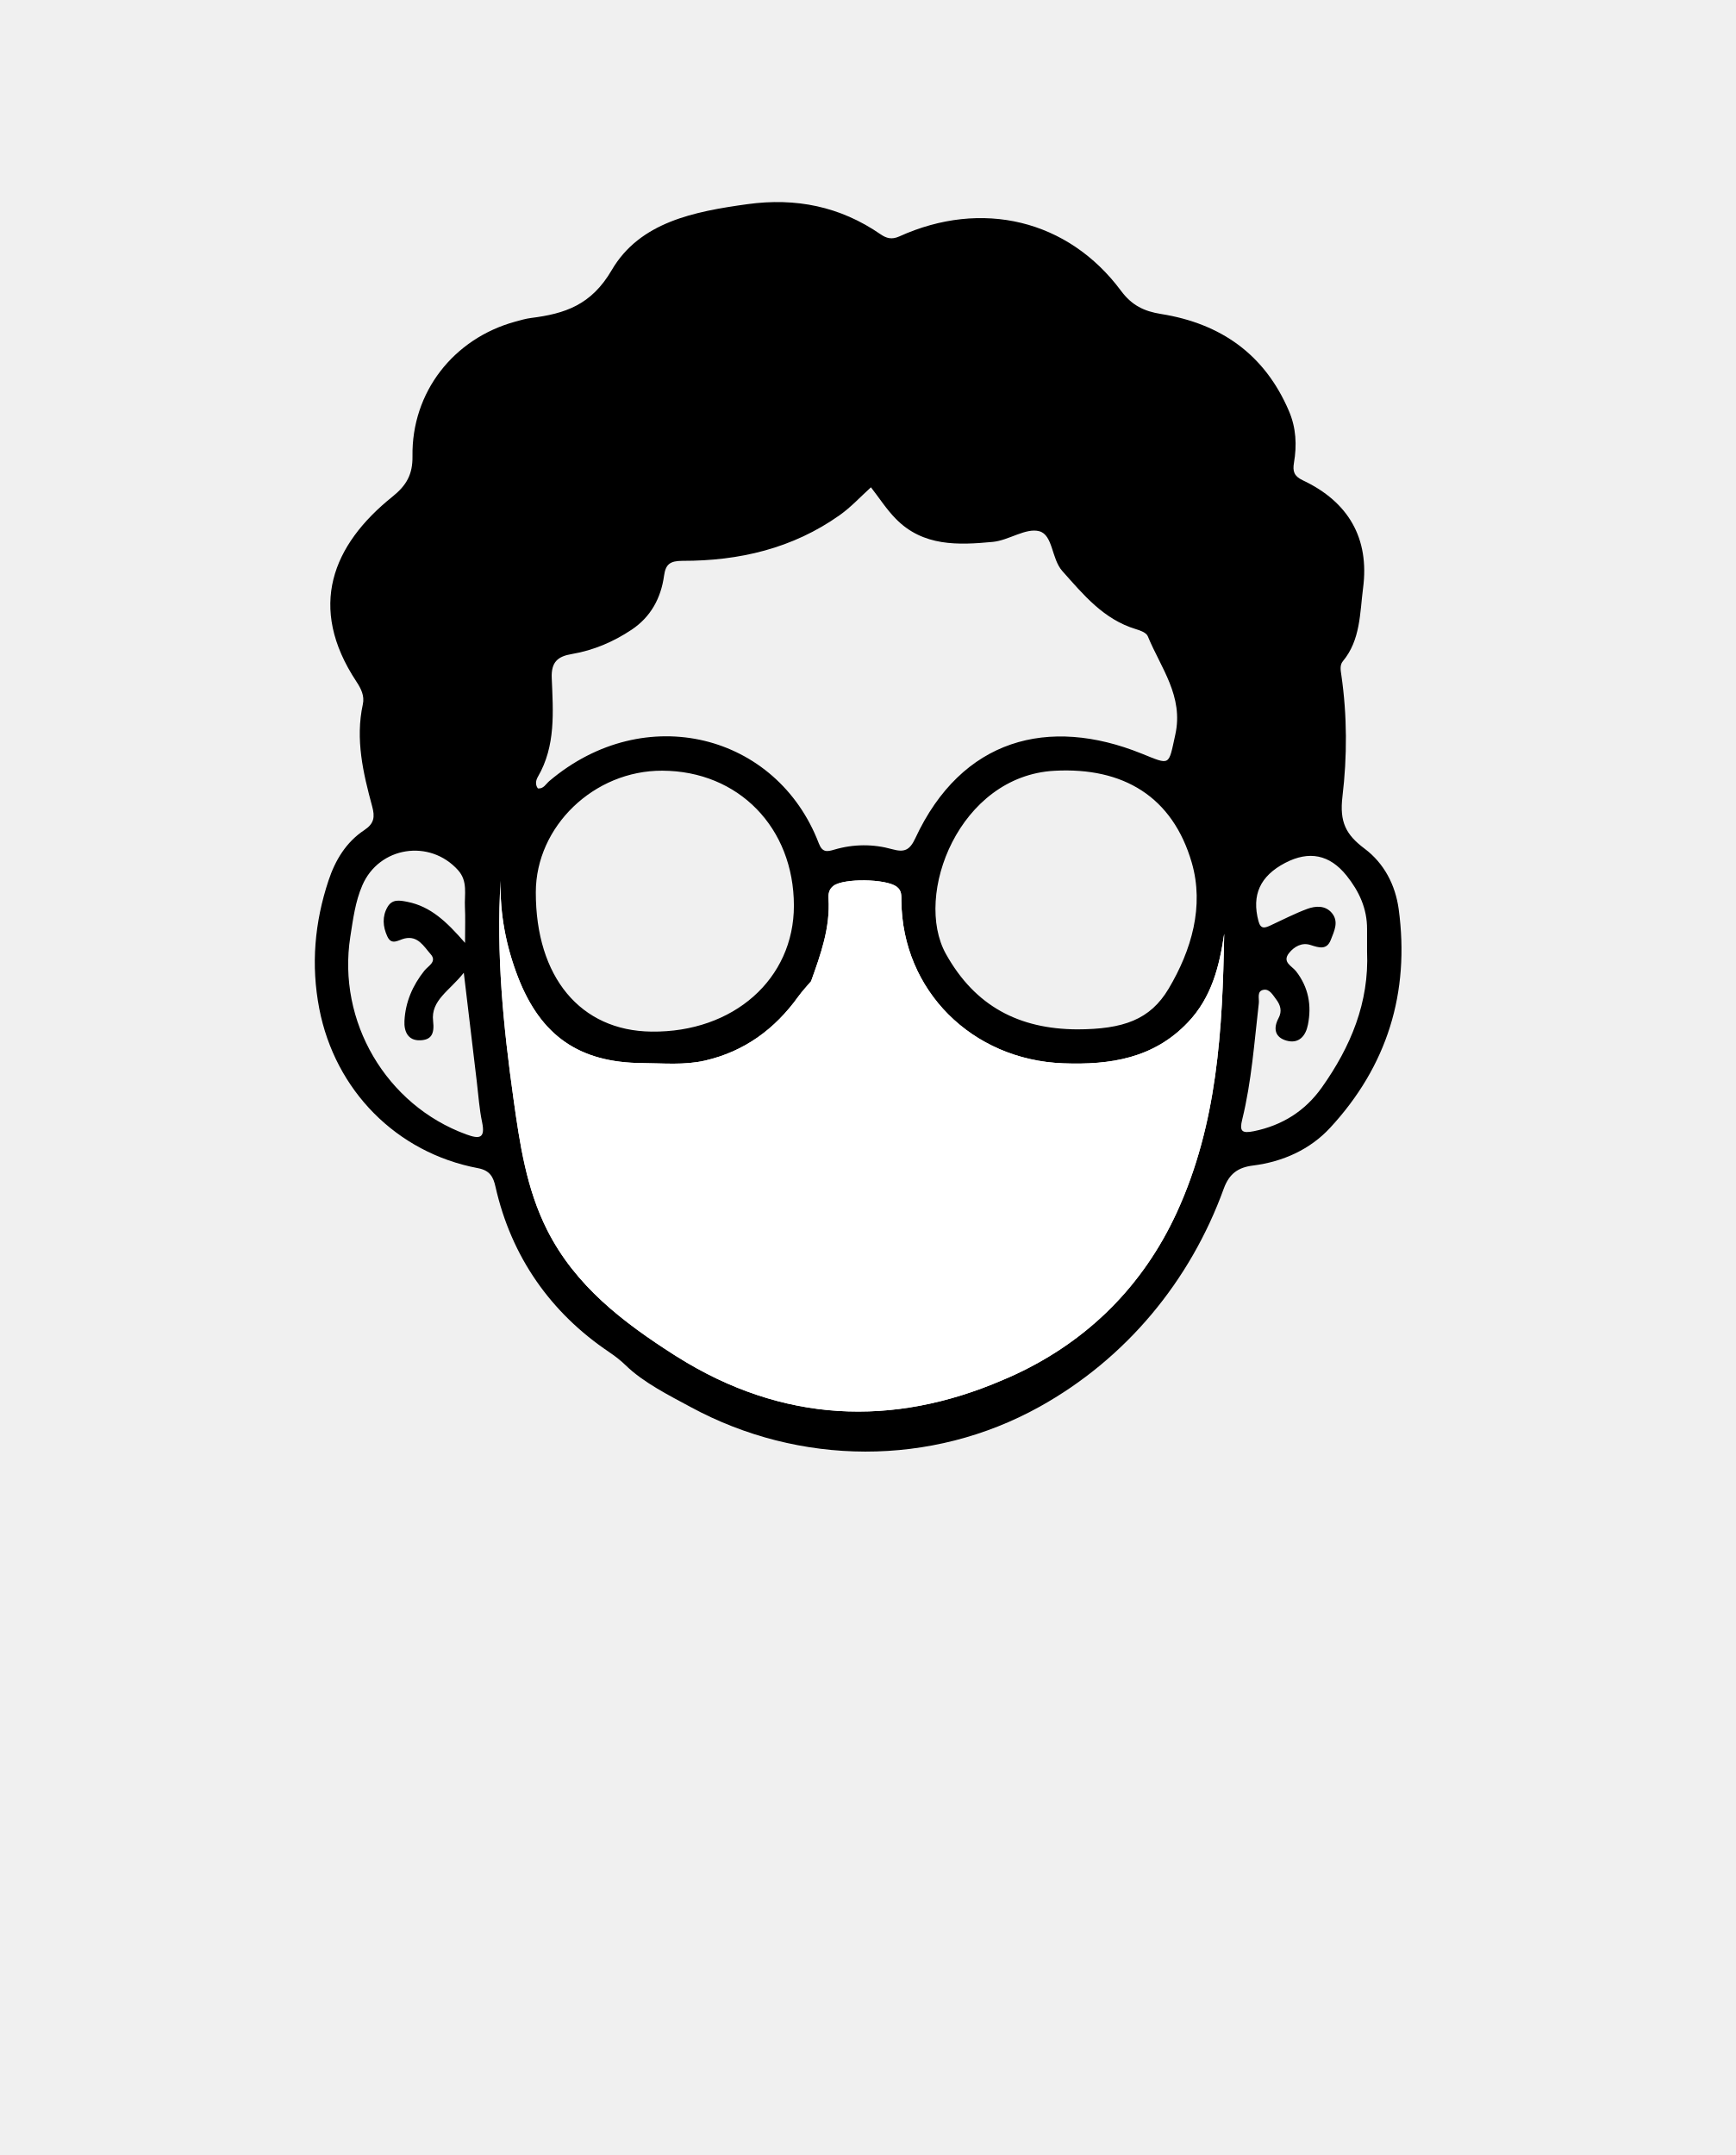
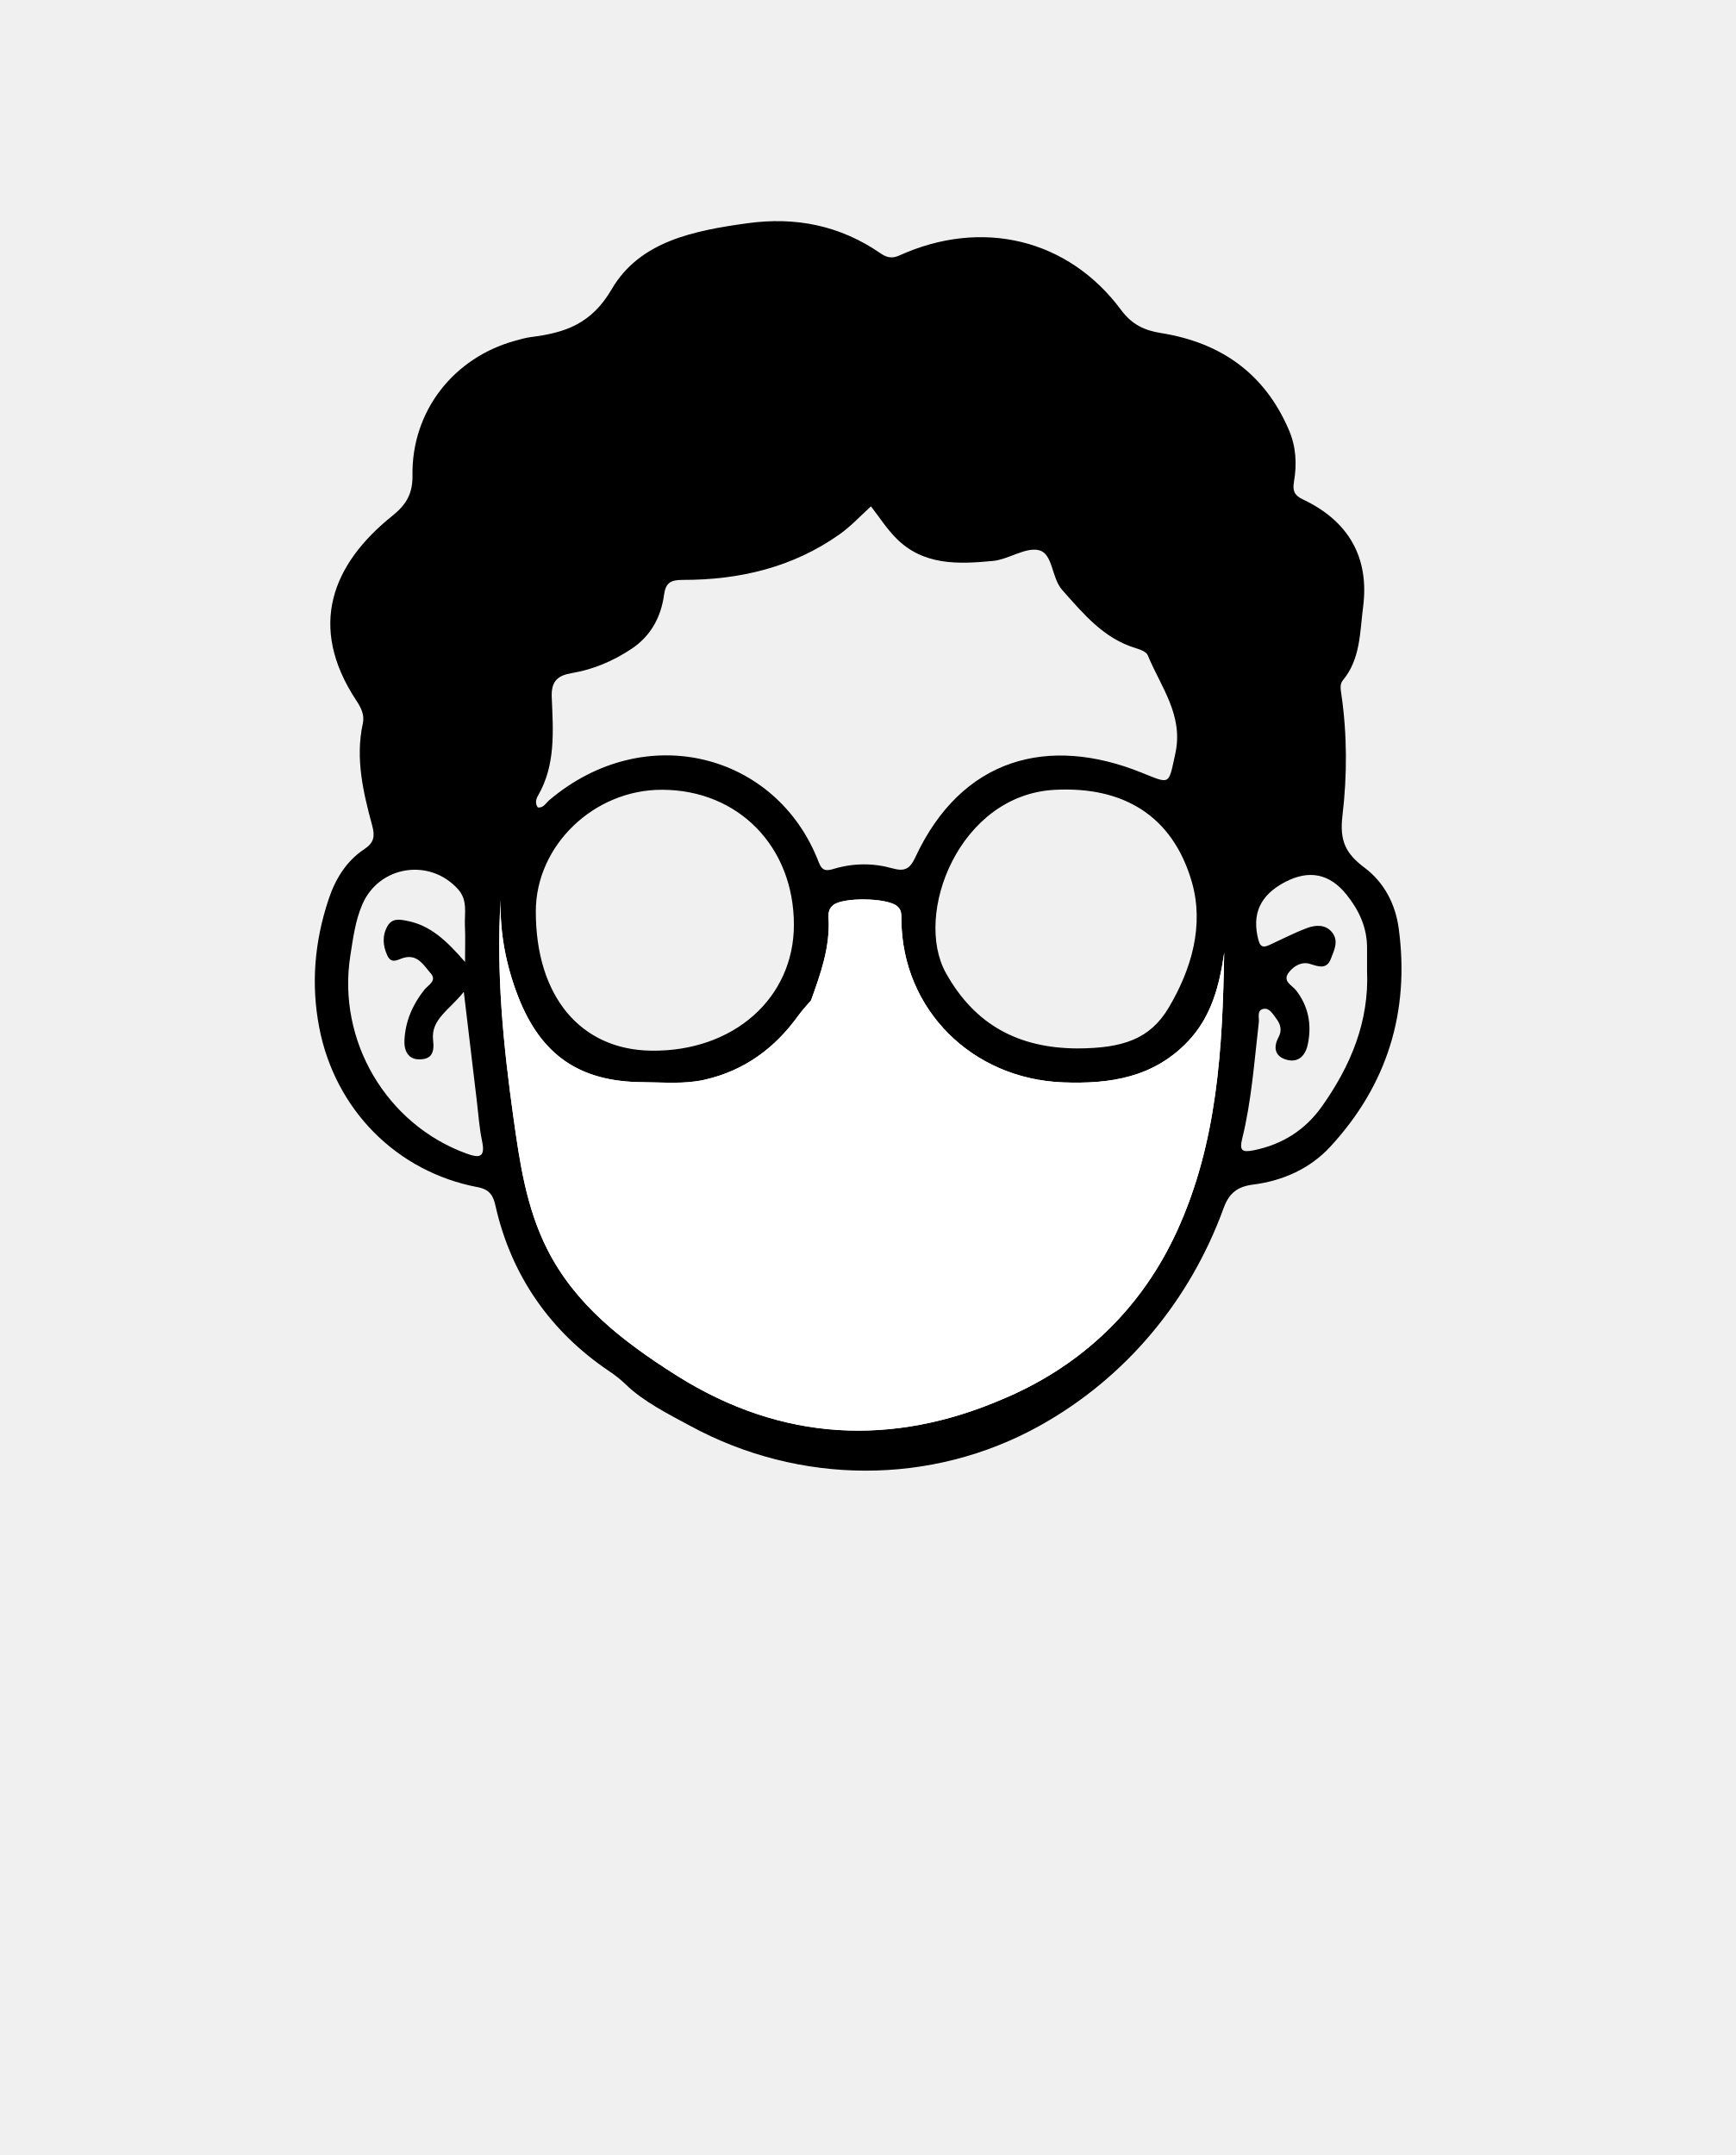
<svg xmlns="http://www.w3.org/2000/svg" width="91" height="113" viewBox="0 0 91 113" fill="none">
-   <path d="M73.345 47.673C73.17 46.393 72.575 45.265 71.558 44.501C70.577 43.767 70.235 43.105 70.396 41.765C70.646 39.676 70.646 37.517 70.337 35.395C70.3 35.148 70.249 34.875 70.416 34.674C71.347 33.556 71.306 32.148 71.477 30.839C71.82 28.225 70.707 26.309 68.311 25.183C67.851 24.965 67.78 24.707 67.853 24.266C68.01 23.343 67.969 22.437 67.589 21.551C66.319 18.577 64.012 16.963 60.88 16.464C60 16.323 59.354 16.018 58.785 15.25C56.016 11.521 51.484 10.435 47.155 12.399C46.755 12.578 46.478 12.492 46.175 12.285C44.058 10.824 41.735 10.356 39.192 10.706C36.422 11.09 33.554 11.634 32.077 14.165C31.006 15.998 29.623 16.449 27.851 16.673C27.573 16.707 27.296 16.791 27.024 16.864C23.778 17.75 21.581 20.569 21.63 23.922C21.644 24.88 21.313 25.457 20.571 26.05C17.437 28.567 16.102 31.827 18.689 35.739C18.931 36.105 19.126 36.489 19.026 36.934C18.628 38.769 19.041 40.533 19.516 42.283C19.665 42.836 19.626 43.182 19.104 43.527C18.154 44.155 17.579 45.104 17.226 46.173C16.498 48.366 16.299 50.598 16.742 52.889C17.567 57.161 20.778 60.445 25.063 61.254C25.699 61.374 25.87 61.725 25.983 62.23C26.811 65.908 28.886 68.843 31.934 70.892C31.934 70.894 31.94 70.898 31.947 70.902C32.278 71.123 32.564 71.353 32.814 71.595C33.735 72.495 35.103 73.178 36.225 73.784C41.917 76.867 48.824 76.928 54.521 73.76C59.045 71.243 62.414 67.178 64.172 62.327C64.461 61.535 64.931 61.213 65.705 61.116C67.274 60.919 68.701 60.272 69.749 59.138C72.737 55.909 73.938 52.055 73.345 47.673ZM24.445 59.482C20.254 57.947 17.673 53.569 18.37 49.116C18.514 48.206 18.628 47.283 18.998 46.428C19.874 44.387 22.536 43.974 24.022 45.631C24.544 46.216 24.347 46.907 24.38 47.562C24.408 48.09 24.386 48.618 24.386 49.442C23.416 48.324 22.577 47.527 21.354 47.287C20.943 47.206 20.565 47.139 20.321 47.56C20.032 48.057 20.077 48.59 20.307 49.094C20.532 49.594 20.882 49.291 21.211 49.212C21.915 49.043 22.225 49.629 22.581 50.031C22.935 50.429 22.449 50.649 22.252 50.901C21.638 51.673 21.26 52.541 21.209 53.529C21.179 54.08 21.39 54.567 22.02 54.549C22.62 54.535 22.79 54.21 22.711 53.539C22.583 52.45 23.571 51.96 24.321 51.007C24.571 53.112 24.786 54.923 25.004 56.736C25.089 57.439 25.134 58.151 25.28 58.842C25.461 59.713 25.128 59.732 24.445 59.482ZM61.282 51.842C60.311 53.474 58.904 53.97 56.476 53.976C53.443 53.956 51.139 52.773 49.604 50.025C47.883 46.936 50.301 40.684 55.297 40.416C58.904 40.221 61.488 41.773 62.494 45.234C63.156 47.519 62.481 49.824 61.282 51.842ZM28.205 40.733C29.154 39.103 29.003 37.308 28.932 35.548C28.898 34.707 29.256 34.416 29.989 34.294C31.125 34.101 32.17 33.654 33.123 33.018C34.125 32.349 34.66 31.363 34.822 30.186C34.906 29.587 35.135 29.408 35.788 29.408C38.757 29.414 41.566 28.76 44.027 27.016C44.623 26.595 45.127 26.044 45.671 25.552C46.104 26.107 46.488 26.711 46.978 27.207C48.405 28.664 50.252 28.587 52.065 28.414C52.897 28.335 53.793 27.666 54.498 27.855C55.22 28.052 55.132 29.296 55.703 29.939C56.815 31.188 57.874 32.481 59.569 32.991C59.797 33.058 60.116 33.18 60.187 33.359C60.868 35.02 62.077 36.503 61.63 38.526C61.266 40.174 61.398 40.133 59.864 39.515C54.986 37.546 50.431 38.723 47.996 43.958C47.702 44.586 47.421 44.706 46.791 44.531C45.787 44.249 44.757 44.255 43.749 44.552C43.367 44.667 43.123 44.706 42.936 44.222C40.747 38.485 33.82 36.704 28.802 40.958C28.623 41.111 28.504 41.373 28.205 41.342C28.048 41.133 28.107 40.903 28.205 40.733ZM34.727 40.412C38.725 40.424 41.627 43.399 41.631 47.488C41.631 51.338 38.462 54.145 34.162 54.094C30.432 54.051 28.093 51.232 28.097 46.789C28.099 43.33 31.148 40.399 34.727 40.412ZM61.701 63.593C59.921 67.459 57.025 70.292 53.317 72.036C53.072 72.15 52.828 72.262 52.58 72.363C46.816 74.847 41.019 74.609 35.509 71.144C35.461 71.115 35.41 71.083 35.359 71.05C32.682 69.339 30.17 67.433 28.689 64.49C27.599 62.325 27.256 59.972 26.926 57.616C26.394 53.822 26.014 50.019 26.252 46.175C26.207 47.929 26.536 49.62 27.166 51.246C28.363 54.324 30.388 55.722 33.684 55.744C34.78 55.75 35.883 55.862 36.973 55.612C39.042 55.134 40.633 53.962 41.861 52.255C42.064 51.974 42.306 51.718 42.531 51.452C43.035 50.045 43.541 48.645 43.446 47.114C43.432 46.867 43.47 46.629 43.702 46.452C44.241 46.043 46.444 46.076 47.013 46.49C47.295 46.698 47.263 46.956 47.267 47.245C47.316 51.939 50.968 55.578 55.754 55.756C58.214 55.848 60.498 55.502 62.297 53.604C63.536 52.299 63.943 50.673 64.195 48.964C64.106 53.968 63.851 58.919 61.701 63.593ZM69.317 57.019C68.439 58.258 67.242 59.012 65.742 59.317C65.116 59.443 64.987 59.315 65.14 58.701C65.632 56.699 65.774 54.645 66.01 52.604C66.04 52.35 65.886 51.958 66.274 51.899C66.575 51.854 66.746 52.175 66.916 52.397C67.144 52.696 67.242 53.019 67.046 53.385C66.756 53.927 66.851 54.395 67.463 54.567C68.121 54.75 68.473 54.307 68.585 53.732C68.788 52.72 68.617 51.771 67.963 50.929C67.75 50.655 67.217 50.454 67.593 49.976C67.868 49.631 68.274 49.405 68.719 49.551C69.164 49.694 69.573 49.83 69.784 49.285C69.957 48.834 70.223 48.334 69.841 47.875C69.499 47.468 68.993 47.497 68.556 47.657C67.892 47.903 67.262 48.23 66.62 48.527C66.331 48.659 66.109 48.74 65.992 48.301C65.628 46.934 66.071 45.938 67.392 45.247C68.644 44.594 69.721 44.808 70.605 45.905C71.266 46.726 71.695 47.645 71.686 48.726C71.686 49.116 71.686 49.507 71.686 49.897C71.802 52.565 70.827 54.889 69.317 57.019Z" fill="black" />
-   <path d="M64.195 48.964C64.106 53.968 63.851 58.919 61.701 63.593C59.921 67.459 57.025 70.292 53.317 72.036C53.072 72.15 52.828 72.262 52.58 72.363C46.816 74.847 41.019 74.609 35.509 71.144C35.461 71.115 35.41 71.083 35.359 71.05C32.682 69.339 30.17 67.433 28.689 64.49C27.599 62.325 27.256 59.972 26.926 57.616C26.394 53.822 26.014 50.019 26.252 46.175C26.207 47.929 26.536 49.62 27.166 51.246C28.363 54.324 30.388 55.722 33.684 55.744C34.78 55.75 35.883 55.862 36.973 55.612C39.042 55.134 40.633 53.962 41.861 52.255C42.064 51.974 42.306 51.718 42.531 51.452C43.035 50.045 43.541 48.645 43.446 47.114C43.432 46.867 43.47 46.629 43.702 46.452C44.241 46.043 46.444 46.076 47.013 46.49C47.295 46.698 47.263 46.956 47.267 47.245C47.316 51.939 50.968 55.578 55.754 55.756C58.214 55.848 60.498 55.502 62.297 53.604C63.536 52.299 63.943 50.673 64.195 48.964Z" fill="white" />
+   <path d="M73.345 48.673C73.17 47.393 72.575 46.265 71.558 45.501C70.577 44.767 70.235 44.105 70.396 42.765C70.646 40.676 70.646 38.517 70.337 36.395C70.3 36.148 70.249 35.875 70.416 35.674C71.347 34.556 71.306 33.148 71.477 31.839C71.82 29.225 70.707 27.309 68.311 26.183C67.851 25.965 67.78 25.707 67.853 25.266C68.01 24.343 67.969 23.437 67.589 22.551C66.319 19.577 64.012 17.963 60.88 17.464C60 17.323 59.354 17.018 58.785 16.25C56.016 12.521 51.484 11.435 47.155 13.399C46.755 13.578 46.478 13.492 46.175 13.285C44.058 11.824 41.735 11.356 39.192 11.706C36.422 12.09 33.554 12.634 32.077 15.165C31.006 16.998 29.623 17.449 27.851 17.673C27.573 17.707 27.296 17.791 27.024 17.864C23.778 18.75 21.581 21.569 21.63 24.922C21.644 25.88 21.313 26.457 20.571 27.05C17.437 29.567 16.102 32.827 18.689 36.739C18.931 37.105 19.126 37.489 19.026 37.934C18.628 39.769 19.041 41.533 19.516 43.283C19.665 43.836 19.626 44.182 19.104 44.527C18.154 45.155 17.579 46.104 17.226 47.173C16.498 49.366 16.299 51.598 16.742 53.889C17.567 58.161 20.778 61.445 25.063 62.254C25.699 62.374 25.87 62.725 25.983 63.23C26.811 66.908 28.886 69.843 31.934 71.892C31.934 71.894 31.94 71.898 31.947 71.902C32.278 72.123 32.564 72.353 32.814 72.595C33.735 73.495 35.103 74.178 36.225 74.784C41.917 77.867 48.824 77.928 54.521 74.76C59.045 72.243 62.414 68.178 64.172 63.327C64.461 62.535 64.931 62.213 65.705 62.116C67.274 61.919 68.701 61.272 69.749 60.138C72.737 56.909 73.938 53.055 73.345 48.673ZM24.445 60.482C20.254 58.947 17.673 54.569 18.37 50.116C18.514 49.206 18.628 48.283 18.998 47.428C19.874 45.387 22.536 44.974 24.022 46.631C24.544 47.216 24.347 47.907 24.38 48.562C24.408 49.09 24.386 49.618 24.386 50.442C23.416 49.324 22.577 48.527 21.354 48.287C20.943 48.206 20.565 48.139 20.321 48.56C20.032 49.057 20.077 49.59 20.307 50.094C20.532 50.594 20.882 50.291 21.211 50.212C21.915 50.043 22.225 50.629 22.581 51.031C22.935 51.429 22.449 51.649 22.252 51.901C21.638 52.673 21.26 53.541 21.209 54.529C21.179 55.08 21.39 55.567 22.02 55.549C22.62 55.535 22.79 55.21 22.711 54.539C22.583 53.45 23.571 52.96 24.321 52.007C24.571 54.112 24.786 55.923 25.004 57.736C25.089 58.439 25.134 59.151 25.28 59.842C25.461 60.713 25.128 60.732 24.445 60.482ZM61.282 52.842C60.311 54.474 58.904 54.97 56.476 54.976C53.443 54.956 51.139 53.773 49.604 51.025C47.883 47.936 50.301 41.684 55.297 41.416C58.904 41.221 61.488 42.773 62.494 46.234C63.156 48.519 62.481 50.824 61.282 52.842ZM28.205 41.733C29.154 40.103 29.003 38.308 28.932 36.548C28.898 35.707 29.256 35.416 29.989 35.294C31.125 35.101 32.17 34.654 33.123 34.018C34.125 33.349 34.66 32.363 34.822 31.186C34.906 30.587 35.135 30.408 35.788 30.408C38.757 30.414 41.566 29.76 44.027 28.016C44.623 27.595 45.127 27.044 45.671 26.552C46.104 27.107 46.488 27.711 46.978 28.207C48.405 29.664 50.252 29.587 52.065 29.414C52.897 29.335 53.793 28.666 54.498 28.855C55.22 29.052 55.132 30.296 55.703 30.939C56.815 32.188 57.874 33.481 59.569 33.991C59.797 34.058 60.116 34.18 60.187 34.359C60.868 36.02 62.077 37.503 61.63 39.526C61.266 41.174 61.398 41.133 59.864 40.515C54.986 38.546 50.431 39.723 47.996 44.958C47.702 45.586 47.421 45.706 46.791 45.531C45.787 45.249 44.757 45.255 43.749 45.552C43.367 45.667 43.123 45.706 42.936 45.222C40.747 39.485 33.82 37.704 28.802 41.958C28.623 42.111 28.504 42.373 28.205 42.342C28.048 42.133 28.107 41.903 28.205 41.733ZM34.727 41.412C38.725 41.424 41.627 44.399 41.631 48.488C41.631 52.338 38.462 55.145 34.162 55.094C30.432 55.051 28.093 52.232 28.097 47.789C28.099 44.33 31.148 41.399 34.727 41.412ZM61.701 64.593C59.921 68.459 57.025 71.292 53.317 73.036C53.072 73.15 52.828 73.262 52.58 73.363C46.816 75.847 41.019 75.609 35.509 72.144C35.461 72.115 35.41 72.083 35.359 72.05C32.682 70.339 30.17 68.433 28.689 65.49C27.599 63.325 27.256 60.972 26.926 58.616C26.394 54.822 26.014 51.019 26.252 47.175C26.207 48.929 26.536 50.62 27.166 52.246C28.363 55.324 30.388 56.722 33.684 56.744C34.78 56.75 35.883 56.862 36.973 56.612C39.042 56.134 40.633 54.962 41.861 53.255C42.064 52.974 42.306 52.718 42.531 52.452C43.035 51.045 43.541 49.645 43.446 48.114C43.432 47.867 43.47 47.629 43.702 47.452C44.241 47.043 46.444 47.076 47.013 47.49C47.295 47.698 47.263 47.956 47.267 48.245C47.316 52.939 50.968 56.578 55.754 56.756C58.214 56.848 60.498 56.502 62.297 54.604C63.536 53.299 63.943 51.673 64.195 49.964C64.106 54.968 63.851 59.919 61.701 64.593ZM69.317 58.019C68.439 59.258 67.242 60.012 65.742 60.317C65.116 60.443 64.987 60.315 65.14 59.701C65.632 57.699 65.774 55.645 66.01 53.604C66.04 53.35 65.886 52.958 66.274 52.899C66.575 52.854 66.746 53.175 66.916 53.397C67.144 53.696 67.242 54.019 67.046 54.385C66.756 54.927 66.851 55.395 67.463 55.567C68.121 55.75 68.473 55.307 68.585 54.732C68.788 53.72 68.617 52.771 67.963 51.929C67.75 51.655 67.217 51.454 67.593 50.976C67.868 50.631 68.274 50.405 68.719 50.551C69.164 50.694 69.573 50.83 69.784 50.285C69.957 49.834 70.223 49.334 69.841 48.875C69.499 48.468 68.993 48.497 68.556 48.657C67.892 48.903 67.262 49.23 66.62 49.527C66.331 49.659 66.109 49.74 65.992 49.301C65.628 47.934 66.071 46.938 67.392 46.247C68.644 45.594 69.721 45.808 70.605 46.905C71.266 47.726 71.695 48.645 71.686 49.726C71.686 50.116 71.686 50.507 71.686 50.897C71.802 53.565 70.827 55.889 69.317 58.019Z" fill="black" />
+   <path d="M64.195 49.964C64.106 54.968 63.851 59.919 61.701 64.593C59.921 68.459 57.025 71.292 53.317 73.036C53.072 73.15 52.828 73.262 52.58 73.363C46.816 75.847 41.019 75.609 35.509 72.144C35.461 72.115 35.41 72.083 35.359 72.05C32.682 70.339 30.17 68.433 28.689 65.49C27.599 63.325 27.256 60.972 26.926 58.616C26.394 54.822 26.014 51.019 26.252 47.175C26.207 48.929 26.536 50.62 27.166 52.246C28.363 55.324 30.388 56.722 33.684 56.744C34.78 56.75 35.883 56.862 36.973 56.612C39.042 56.134 40.633 54.962 41.861 53.255C42.064 52.974 42.306 52.718 42.531 52.452C43.035 51.045 43.541 49.645 43.446 48.114C43.432 47.867 43.47 47.629 43.702 47.452C44.241 47.043 46.444 47.076 47.013 47.49C47.295 47.698 47.263 47.956 47.267 48.245C47.316 52.939 50.968 56.578 55.754 56.756C58.214 56.848 60.498 56.502 62.297 54.604C63.536 53.299 63.943 51.673 64.195 49.964Z" fill="white" />
</svg>
